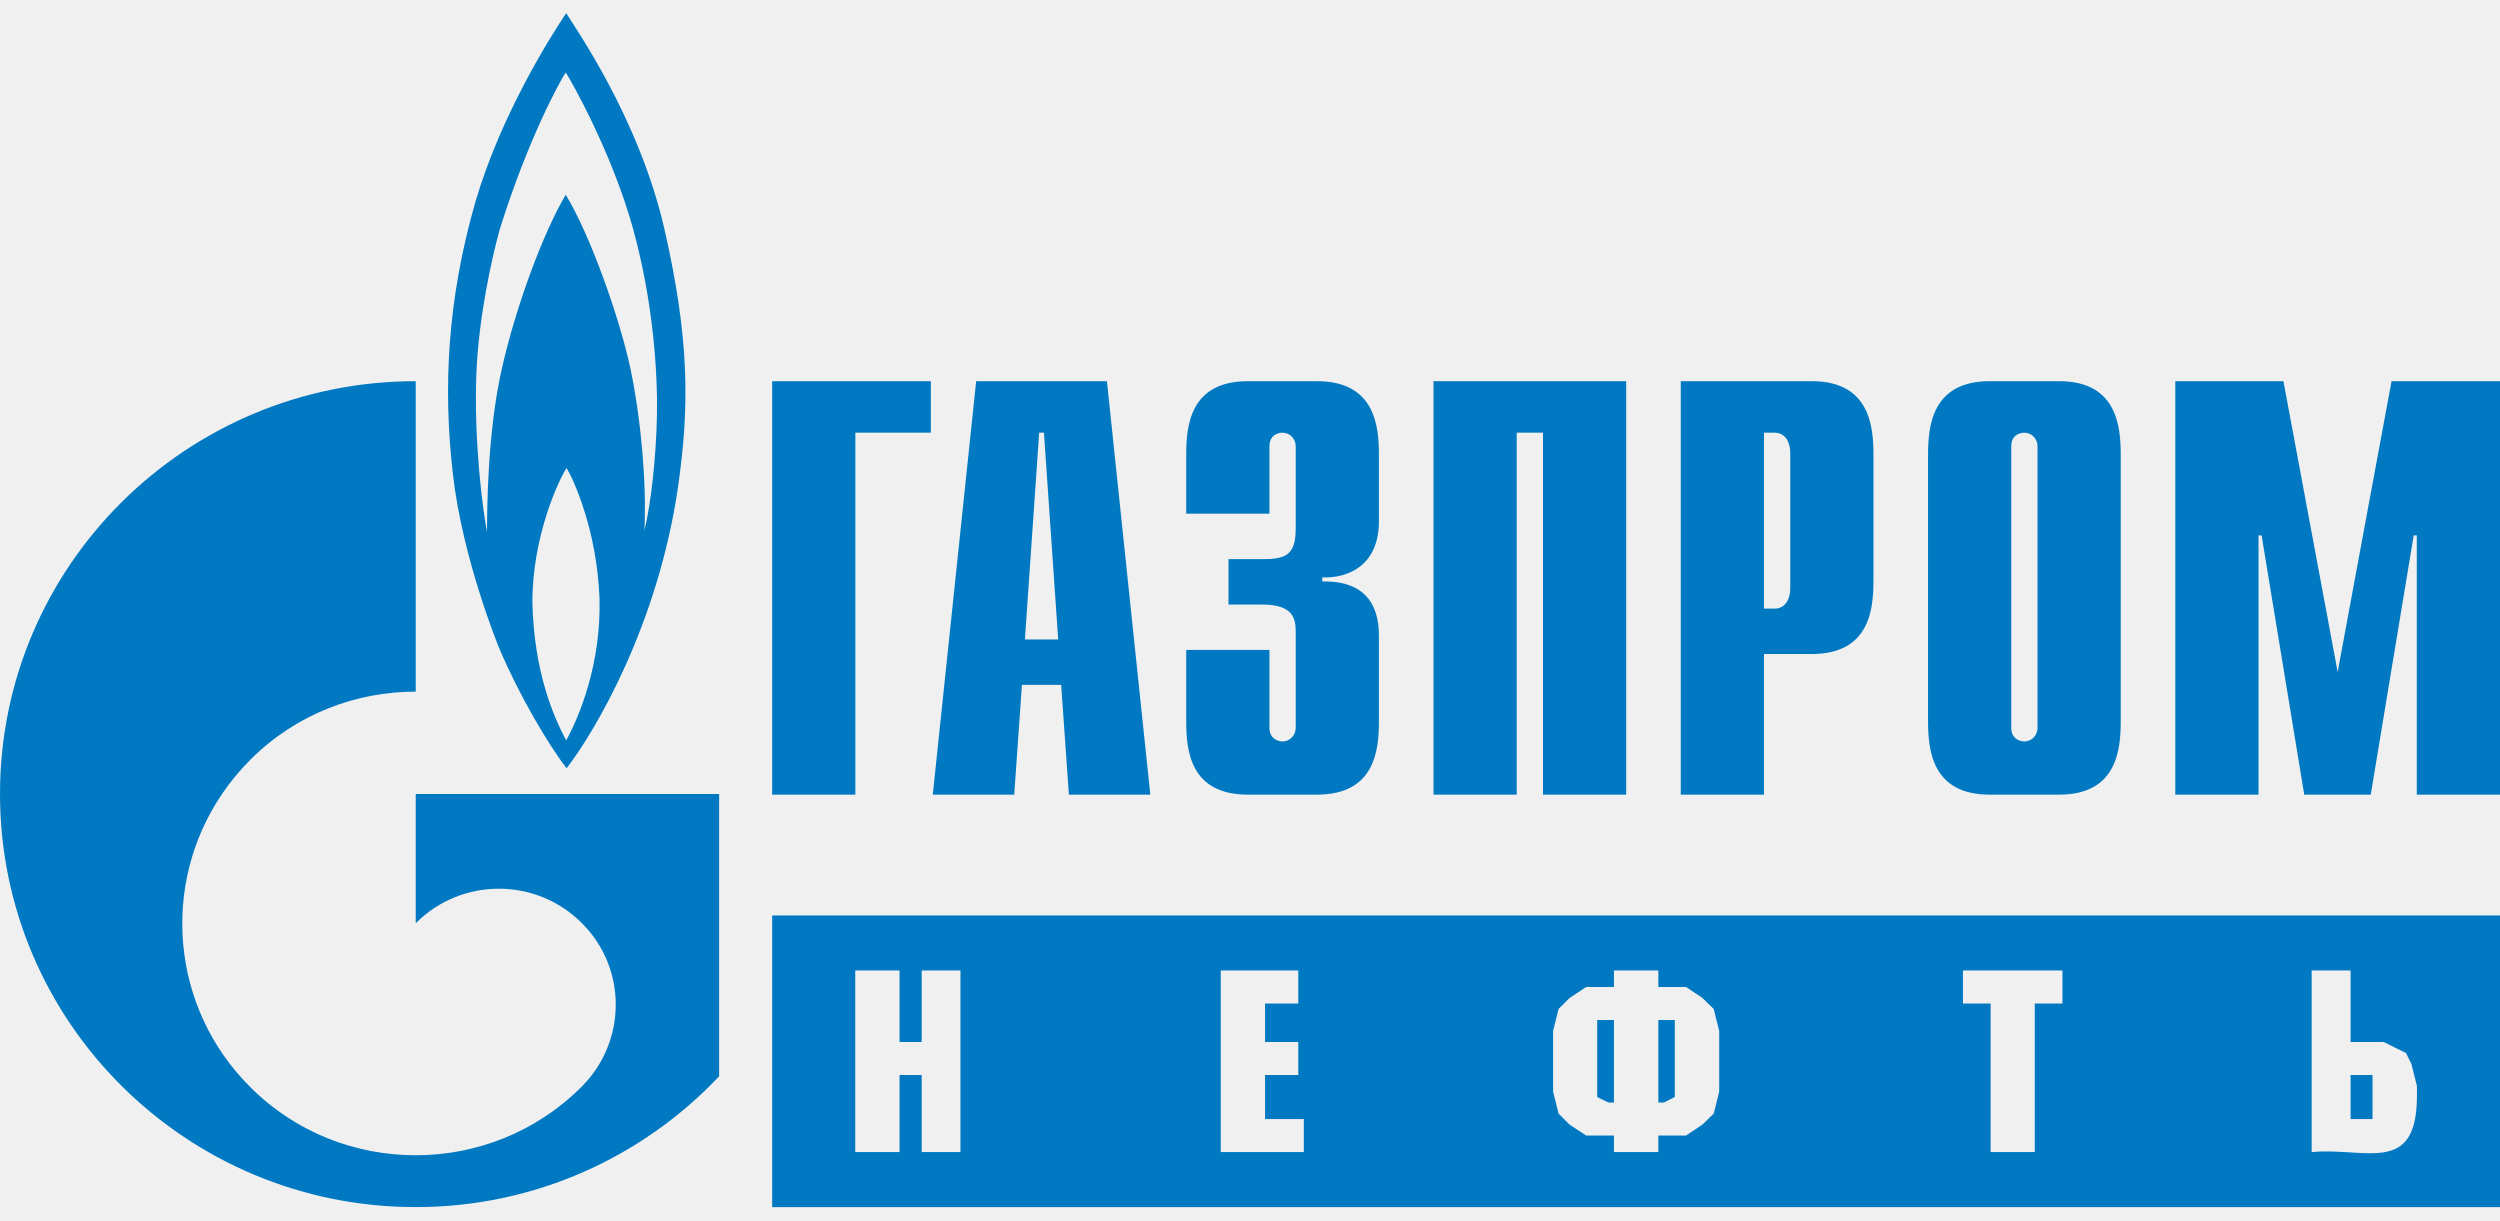
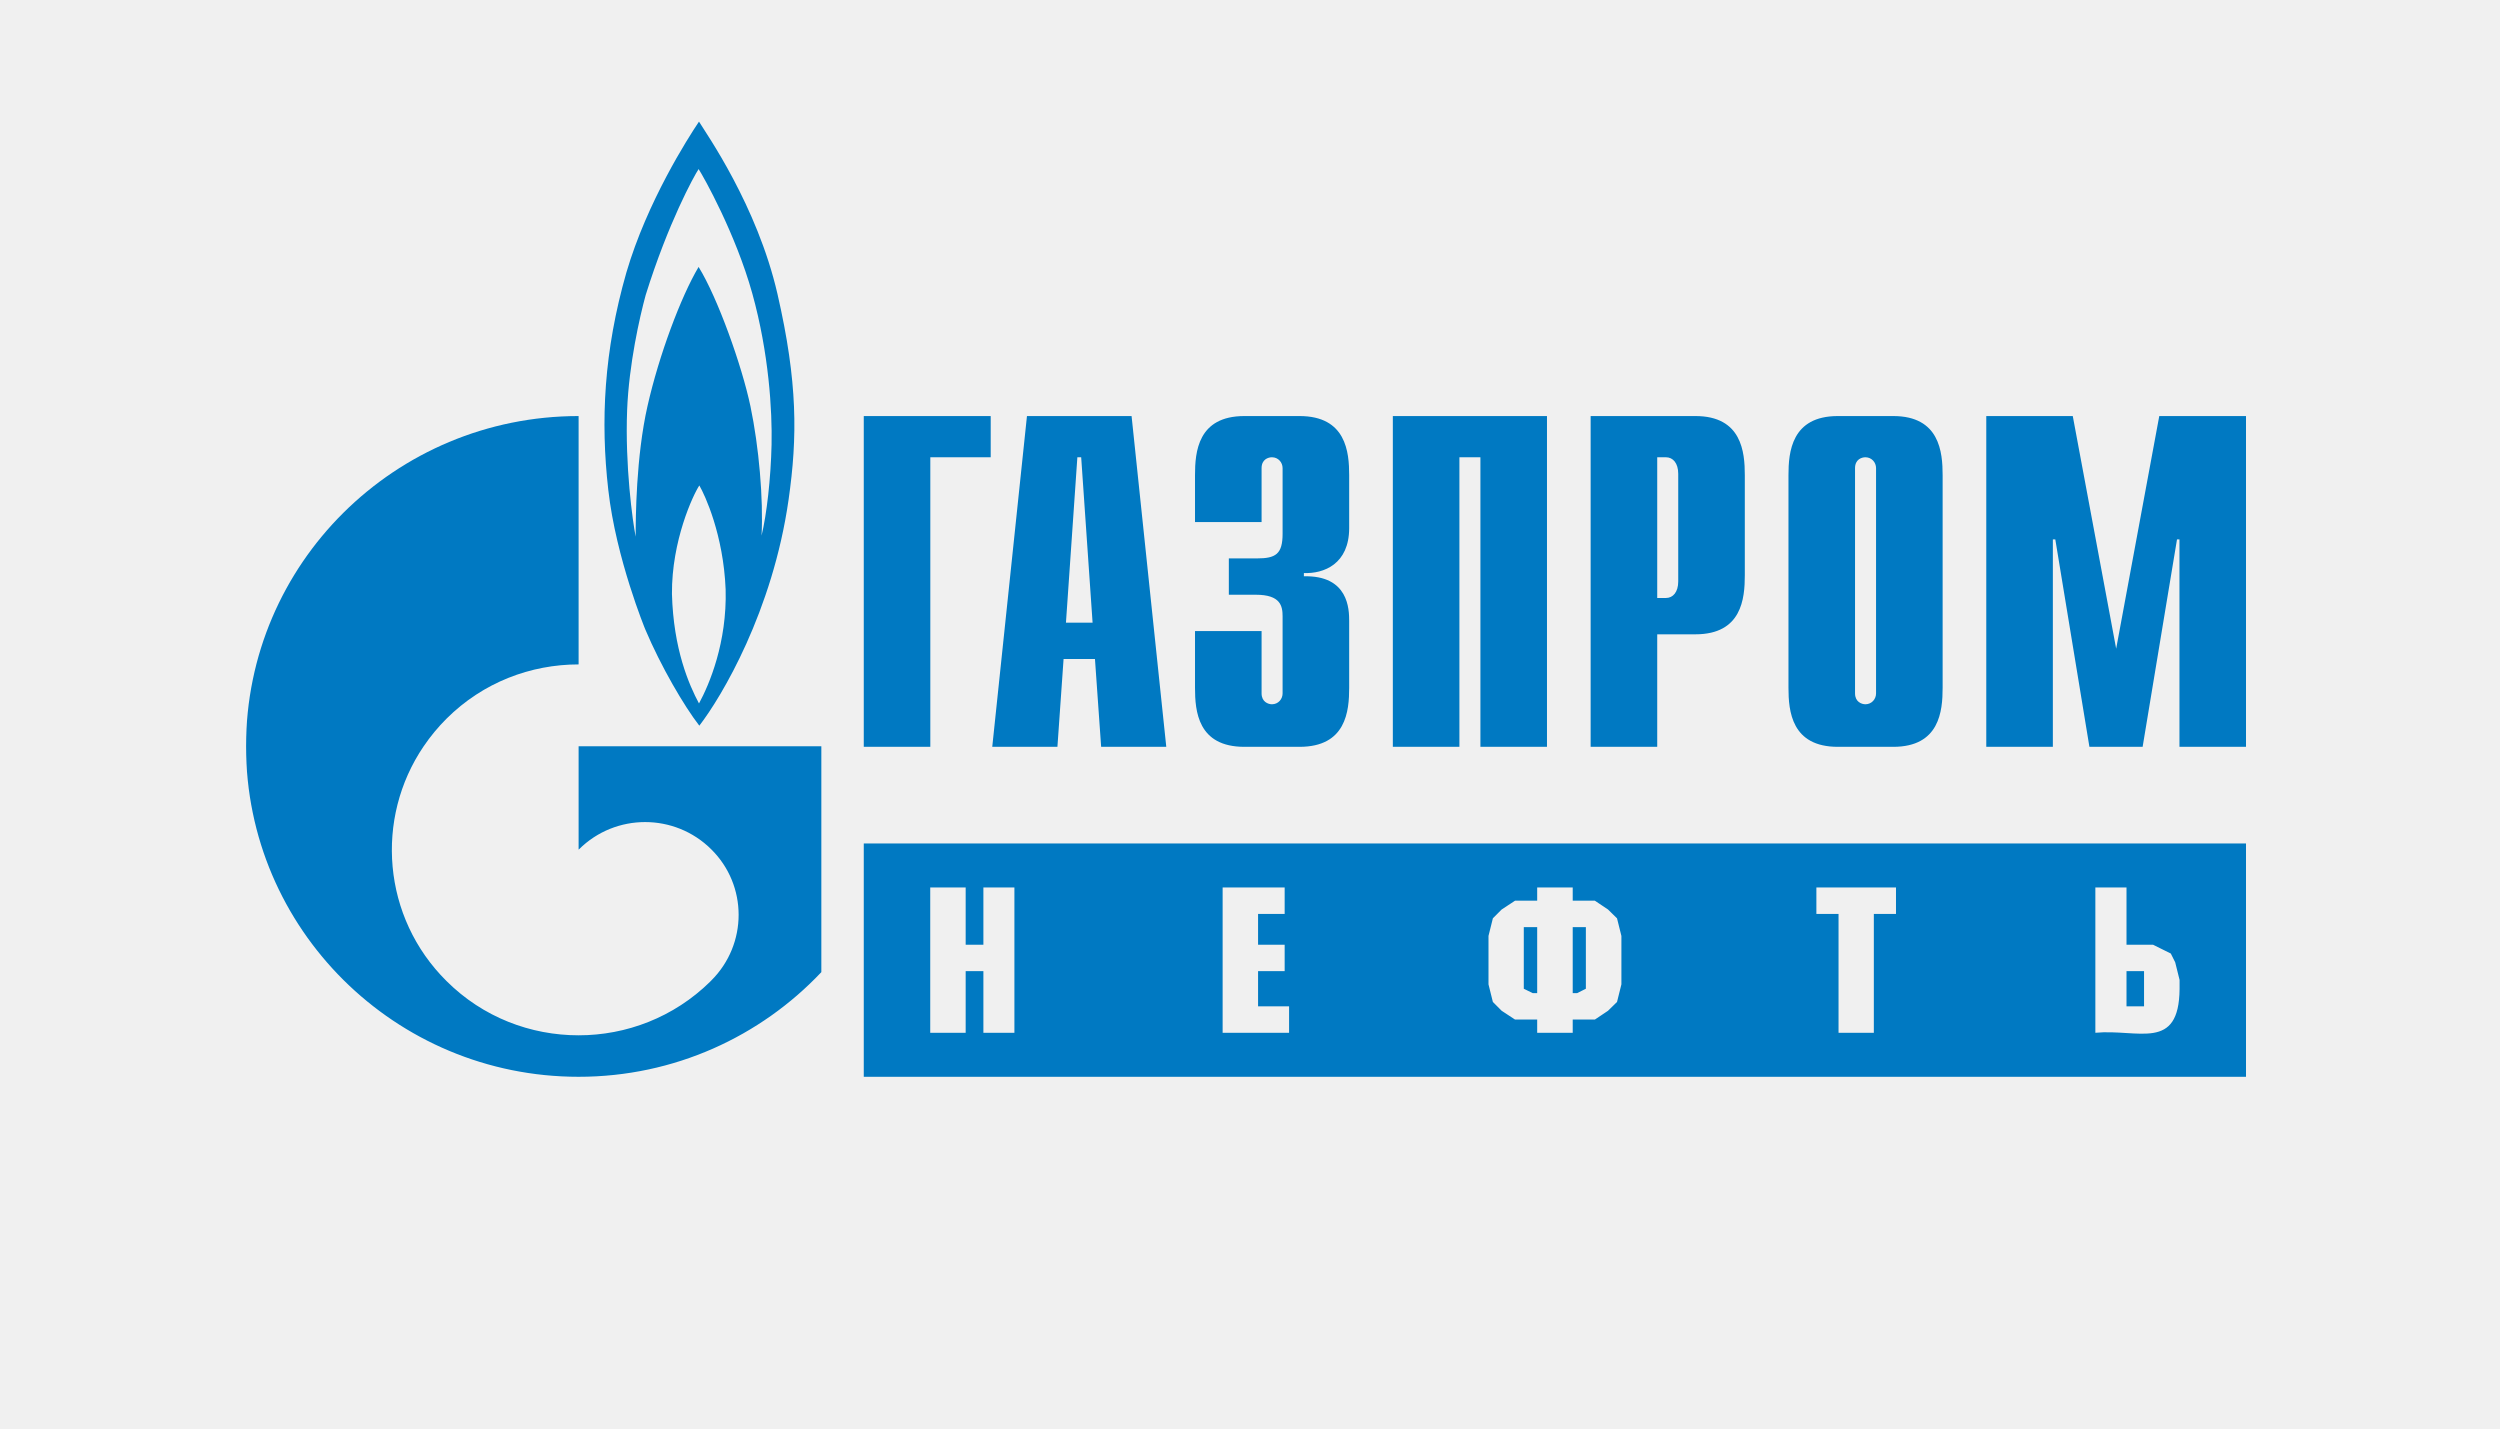
- <svg xmlns="http://www.w3.org/2000/svg" width="252" height="123" xml:space="preserve" overflow="hidden">
+ <svg xmlns="http://www.w3.org/2000/svg" width="315" height="180" viewBox="0 0 315 180" fill="none">
+   <g clip-path="url(#clip0_7_90)">
+     <mask id="mask0_7_90" style="mask-type:luminance" maskUnits="userSpaceOnUse" x="31" y="14" width="252" height="123">
+       <path d="M283 14H31V137H283V14Z" fill="white" />
+     </mask>
+     <g mask="url(#mask0_7_90)">
+       <path d="M108.835 52.423H124.828V57.616H117.22V94.101H108.835V52.423ZM134.31 78.455L135.748 57.616H136.229L137.666 78.455H134.31ZM125.024 94.101H133.235L134.011 83.032H137.965L138.744 94.101H146.951L142.579 52.423H129.397L125.024 94.101ZM158.96 79.514V87.371C158.96 88.43 159.785 88.738 160.266 88.738C161.057 88.738 161.607 88.089 161.607 87.371V77.67C161.607 76.371 161.366 74.937 158.238 74.937H154.834V70.359H158.376C160.748 70.359 161.607 69.812 161.607 67.25V58.983C161.607 58.265 161.057 57.616 160.266 57.616C159.785 57.616 158.96 57.889 158.96 58.983V65.781H150.571V59.871C150.571 56.967 150.915 52.423 156.794 52.423H163.738C169.618 52.423 169.996 56.967 169.996 59.871V66.532C169.996 71.076 166.798 72.306 164.289 72.203V72.613C169.927 72.477 169.996 76.781 169.996 78.25V86.654C169.996 89.592 169.618 94.101 163.738 94.101H156.794C150.915 94.101 150.571 89.591 150.571 86.654V79.514H158.96ZM175.497 52.423H194.92V94.101H186.532V57.616H183.885V94.101H175.497V52.423ZM208.81 75.346V57.616H209.91C210.804 57.616 211.457 58.367 211.457 59.7V73.262C211.457 74.595 210.804 75.346 209.91 75.346L208.81 75.346ZM200.421 94.101H208.81V79.924H213.623C219.468 79.924 219.846 75.415 219.846 72.476V59.871C219.846 56.967 219.468 52.423 213.623 52.423H200.421V94.101ZM236.383 87.371C236.383 88.089 235.832 88.738 235.041 88.738C234.56 88.738 233.735 88.43 233.735 87.371V58.983C233.735 57.889 234.56 57.616 235.041 57.616C235.832 57.616 236.383 58.265 236.383 58.983V87.371ZM225.347 86.654C225.347 89.592 225.724 94.101 231.569 94.101H238.548C244.392 94.101 244.771 89.591 244.771 86.654V59.871C244.771 56.967 244.393 52.423 238.548 52.423H231.569C225.724 52.423 225.347 56.967 225.347 59.871V86.654ZM272.068 52.423H283V94.101H274.612V67.967H274.302L269.971 94.101H263.266L258.969 67.967H258.66V94.101H250.271V52.423H261.169L266.636 81.734L272.068 52.423ZM97.964 37.051C95.396 25.88 88.96 16.793 88.073 15.323C86.671 17.407 81.538 25.436 78.929 34.318C76.078 44.259 75.659 53.072 76.643 61.715C77.619 70.393 81.307 79.309 81.307 79.309C83.267 83.955 86.203 88.977 88.115 91.436C90.916 87.816 97.356 77.02 99.364 62.945C100.481 55.088 100.529 48.222 97.964 37.051ZM88.073 88.635C86.812 86.278 84.852 81.802 84.666 74.834C84.618 68.138 87.324 62.364 88.115 61.169C88.82 62.365 91.15 67.386 91.429 74.253C91.618 80.949 89.376 86.243 88.073 88.635ZM97.218 56.01C97.122 60.281 96.61 64.79 95.957 67.489C96.19 62.843 95.63 56.318 94.557 51.194C93.485 46.103 90.449 37.563 88.025 33.634C85.787 37.392 83.03 44.771 81.586 51.16C80.135 57.548 80.094 65.303 80.094 67.626C79.709 65.678 78.746 58.675 79.018 51.672C79.245 45.899 80.606 39.92 81.352 37.187C84.199 28.066 87.42 22.224 88.025 21.302C88.63 22.224 92.687 29.433 94.791 36.982C96.885 44.532 97.308 51.774 97.218 56.01Z" fill="#0079C2" />
+       <path d="M92.429 94.033H72.905V107.049C72.923 107.049 72.936 107.014 72.953 107.014C77.553 102.437 85.014 102.437 89.617 107.014C94.217 111.558 94.217 118.971 89.617 123.549C89.596 123.583 89.576 123.583 89.555 123.617C89.531 123.617 89.507 123.651 89.486 123.685C84.897 128.195 78.901 130.449 72.905 130.449C66.882 130.449 60.859 128.195 56.266 123.617C48.166 115.589 47.207 103.12 53.381 94.033C54.229 92.783 55.195 91.616 56.266 90.548C60.859 85.971 66.882 83.716 72.905 83.716V52.423C49.761 52.423 31 71.042 31 94.033C31 117.024 49.761 135.676 72.905 135.676C84.972 135.676 95.843 130.586 103.489 122.49V94.033H92.429ZM283 106.278H108.835V135.676H283V106.278ZM267.94 126.801H270.15V122.363H267.94V126.801ZM267.94 119.035H271.283L273.522 120.145L274.075 121.254L274.627 123.473V124.582C274.569 132.53 269.423 129.621 264.015 130.129V111.824H267.94V119.035ZM238.895 111.824V115.153H236.104V130.129H231.656V115.153H228.864V111.824H238.895ZM198.162 125.137H198.715L199.819 124.582V116.817H198.162V125.137ZM193.685 116.817H191.998V124.582L193.132 125.137H193.685V116.817ZM198.162 111.824V113.488H200.954L202.611 114.598L203.744 115.707L204.297 117.926V124.028L203.744 126.247L202.611 127.356L200.954 128.465H198.162V130.129H193.685V128.465H190.894L189.207 127.356L188.102 126.247L187.55 124.028V117.926L188.102 115.707L189.207 114.598L190.894 113.488H193.685V111.824H198.162ZM161.867 111.824V115.153H158.517V119.035H161.867V122.363H158.517V126.801H162.424V130.129H154.051V111.824H161.867ZM121.674 119.035H123.907V111.824H127.815V130.129H123.907V122.363H121.674V130.129H117.209V111.824H121.674V119.035Z" fill="#0079C2" />
+     </g>
+   </g>
  <defs>
-     <clipPath id="clip0">
-       <rect x="514" y="237" width="252" height="123" />
+     <clipPath id="clip0_7_90">
+       <rect width="252" height="123" fill="white" transform="translate(31 14)" />
    </clipPath>
  </defs>
-   <g clip-path="url(#clip0)" transform="translate(-514 -237)">
-     <path d="M79.95 39.709 95.842 39.709 95.842 44.902 88.282 44.902 88.282 81.387 79.95 81.387ZM105.264 65.741 106.692 44.902 107.17 44.902 108.598 65.741ZM96.037 81.387 104.195 81.387 104.966 70.319 108.895 70.319 109.67 81.387 117.825 81.387 113.48 39.709 100.382 39.709ZM129.758 66.8 129.758 74.657C129.758 75.716 130.578 76.024 131.056 76.024 131.842 76.024 132.388 75.375 132.388 74.657L132.388 64.956C132.388 63.657 132.149 62.223 129.04 62.223L125.658 62.223 125.658 57.645 129.177 57.645C131.534 57.645 132.388 57.098 132.388 54.536L132.388 46.269C132.388 45.551 131.842 44.902 131.056 44.902 130.578 44.902 129.758 45.175 129.758 46.269L129.758 53.067 121.422 53.067 121.422 47.157C121.422 44.253 121.764 39.709 127.605 39.709L134.506 39.709C140.348 39.709 140.724 44.253 140.724 47.157L140.724 53.818C140.724 58.362 137.546 59.592 135.053 59.489L135.053 59.899C140.655 59.763 140.724 64.067 140.724 65.536L140.724 73.94C140.724 76.878 140.348 81.387 134.506 81.387L127.605 81.387C121.764 81.387 121.422 76.877 121.422 73.94L121.422 66.8ZM146.19 39.709 165.491 39.709 165.491 81.387 157.156 81.387 157.156 44.902 154.525 44.902 154.525 81.387 146.19 81.387ZM179.293 62.632 179.293 44.902 180.386 44.902C181.274 44.902 181.923 45.653 181.923 46.986L181.923 60.548C181.923 61.881 181.274 62.632 180.386 62.632ZM170.957 81.387 179.293 81.387 179.293 67.21 184.075 67.21C189.883 67.21 190.259 62.7 190.259 59.762L190.259 47.157C190.259 44.253 189.883 39.709 184.075 39.709L170.957 39.709ZM206.691 74.657C206.691 75.375 206.144 76.024 205.358 76.024 204.88 76.024 204.06 75.716 204.06 74.657L204.06 46.269C204.06 45.175 204.88 44.902 205.358 44.902 206.144 44.902 206.691 45.551 206.691 46.269ZM195.725 73.94C195.725 76.878 196.1 81.387 201.908 81.387L208.843 81.387C214.65 81.387 215.026 76.877 215.026 73.94L215.026 47.157C215.026 44.253 214.651 39.709 208.843 39.709L201.908 39.709C196.1 39.709 195.725 44.253 195.725 47.157ZM242.151 39.709 253.014 39.709 253.014 81.387 244.679 81.387 244.679 55.253 244.371 55.253 240.067 81.387 233.405 81.387 229.135 55.253 228.828 55.253 228.828 81.387 220.492 81.387 220.492 39.709 231.321 39.709 236.753 69.02ZM69.147 24.337C66.596 13.166 60.2 4.079 59.319 2.609 57.925 4.693 52.825 12.722 50.232 21.604 47.4 31.545 46.983 40.358 47.961 49.001 48.931 57.679 52.596 66.595 52.596 66.595 54.543 71.241 57.461 76.263 59.36 78.722 62.144 75.102 68.543 64.306 70.538 50.231 71.648 42.374 71.696 35.508 69.147 24.337ZM59.319 75.921C58.066 73.564 56.118 69.088 55.934 62.12 55.886 55.424 58.574 49.65 59.36 48.455 60.06 49.651 62.377 54.672 62.653 61.539 62.841 68.235 60.614 73.529 59.319 75.921ZM68.406 43.296C68.311 47.567 67.802 52.076 67.152 54.775 67.385 50.129 66.828 43.604 65.762 38.48 64.696 33.389 61.68 24.849 59.272 20.92 57.048 24.678 54.307 32.057 52.873 38.446 51.431 44.834 51.39 52.589 51.39 54.912 51.007 52.964 50.051 45.961 50.321 38.958 50.547 33.185 51.899 27.206 52.641 24.473 55.469 15.352 58.67 9.51 59.271 8.588 59.873 9.51 63.904 16.719 65.994 24.268 68.075 31.818 68.495 39.06 68.406 43.297" fill="#0079C2" transform="matrix(1.00636 0 0 1 511.377 235.714)" />
-     <path d="M63.647 81.319 44.247 81.319 44.247 94.335C44.264 94.335 44.278 94.3 44.295 94.3 48.865 89.723 56.279 89.723 60.853 94.3 65.424 98.844 65.424 106.257 60.853 110.835 60.833 110.869 60.812 110.869 60.792 110.903 60.768 110.903 60.744 110.937 60.723 110.971 56.163 115.481 50.205 117.735 44.247 117.735 38.262 117.735 32.276 115.481 27.713 110.903 19.664 102.875 18.711 90.406 24.846 81.319 25.689 80.069 26.648 78.902 27.713 77.834 32.276 73.257 38.262 71.002 44.247 71.002L44.247 39.709C21.249 39.709 2.607 58.328 2.607 81.319 2.607 104.31 21.249 122.962 44.247 122.962 56.238 122.962 67.04 117.872 74.637 109.776L74.637 81.319ZM253.014 93.564 79.95 93.564 79.95 122.962 253.014 122.962ZM238.049 114.087 240.245 114.087 240.245 109.649 238.049 109.649ZM238.049 106.321 241.371 106.321 243.596 107.431 244.145 108.54 244.694 110.759 244.694 111.868C244.636 119.816 239.523 116.907 234.149 117.415L234.149 99.111 238.049 99.111ZM209.188 99.111 209.188 102.439 206.414 102.439 206.414 117.415 201.994 117.415 201.994 102.439 199.22 102.439 199.22 99.111ZM168.712 112.423 169.261 112.423 170.359 111.868 170.359 104.103 168.712 104.103ZM164.263 104.103 162.587 104.103 162.587 111.868 163.714 112.423 164.263 112.423ZM168.712 99.111 168.712 100.774 171.486 100.774 173.133 101.884 174.259 102.993 174.808 105.212 174.808 111.314 174.259 113.533 173.133 114.642 171.486 115.751 168.712 115.751 168.712 117.415 164.263 117.415 164.263 115.751 161.49 115.751 159.814 114.642 158.716 113.533 158.167 111.314 158.167 105.212 158.716 102.993 159.814 101.884 161.49 100.774 164.263 100.774 164.263 99.111ZM132.646 99.111 132.646 102.439 129.318 102.439 129.318 106.321 132.646 106.321 132.646 109.649 129.318 109.649 129.318 114.087 133.2 114.087 133.2 117.415 124.88 117.415 124.88 99.111ZM92.708 106.321 94.927 106.321 94.927 99.111 98.809 99.111 98.809 117.415 94.927 117.415 94.927 109.649 92.708 109.649 92.708 117.415 88.27 117.415 88.27 99.111 92.708 99.111Z" fill="#0079C2" transform="matrix(1.00636 0 0 1 511.377 235.714)" />
-   </g>
</svg>
